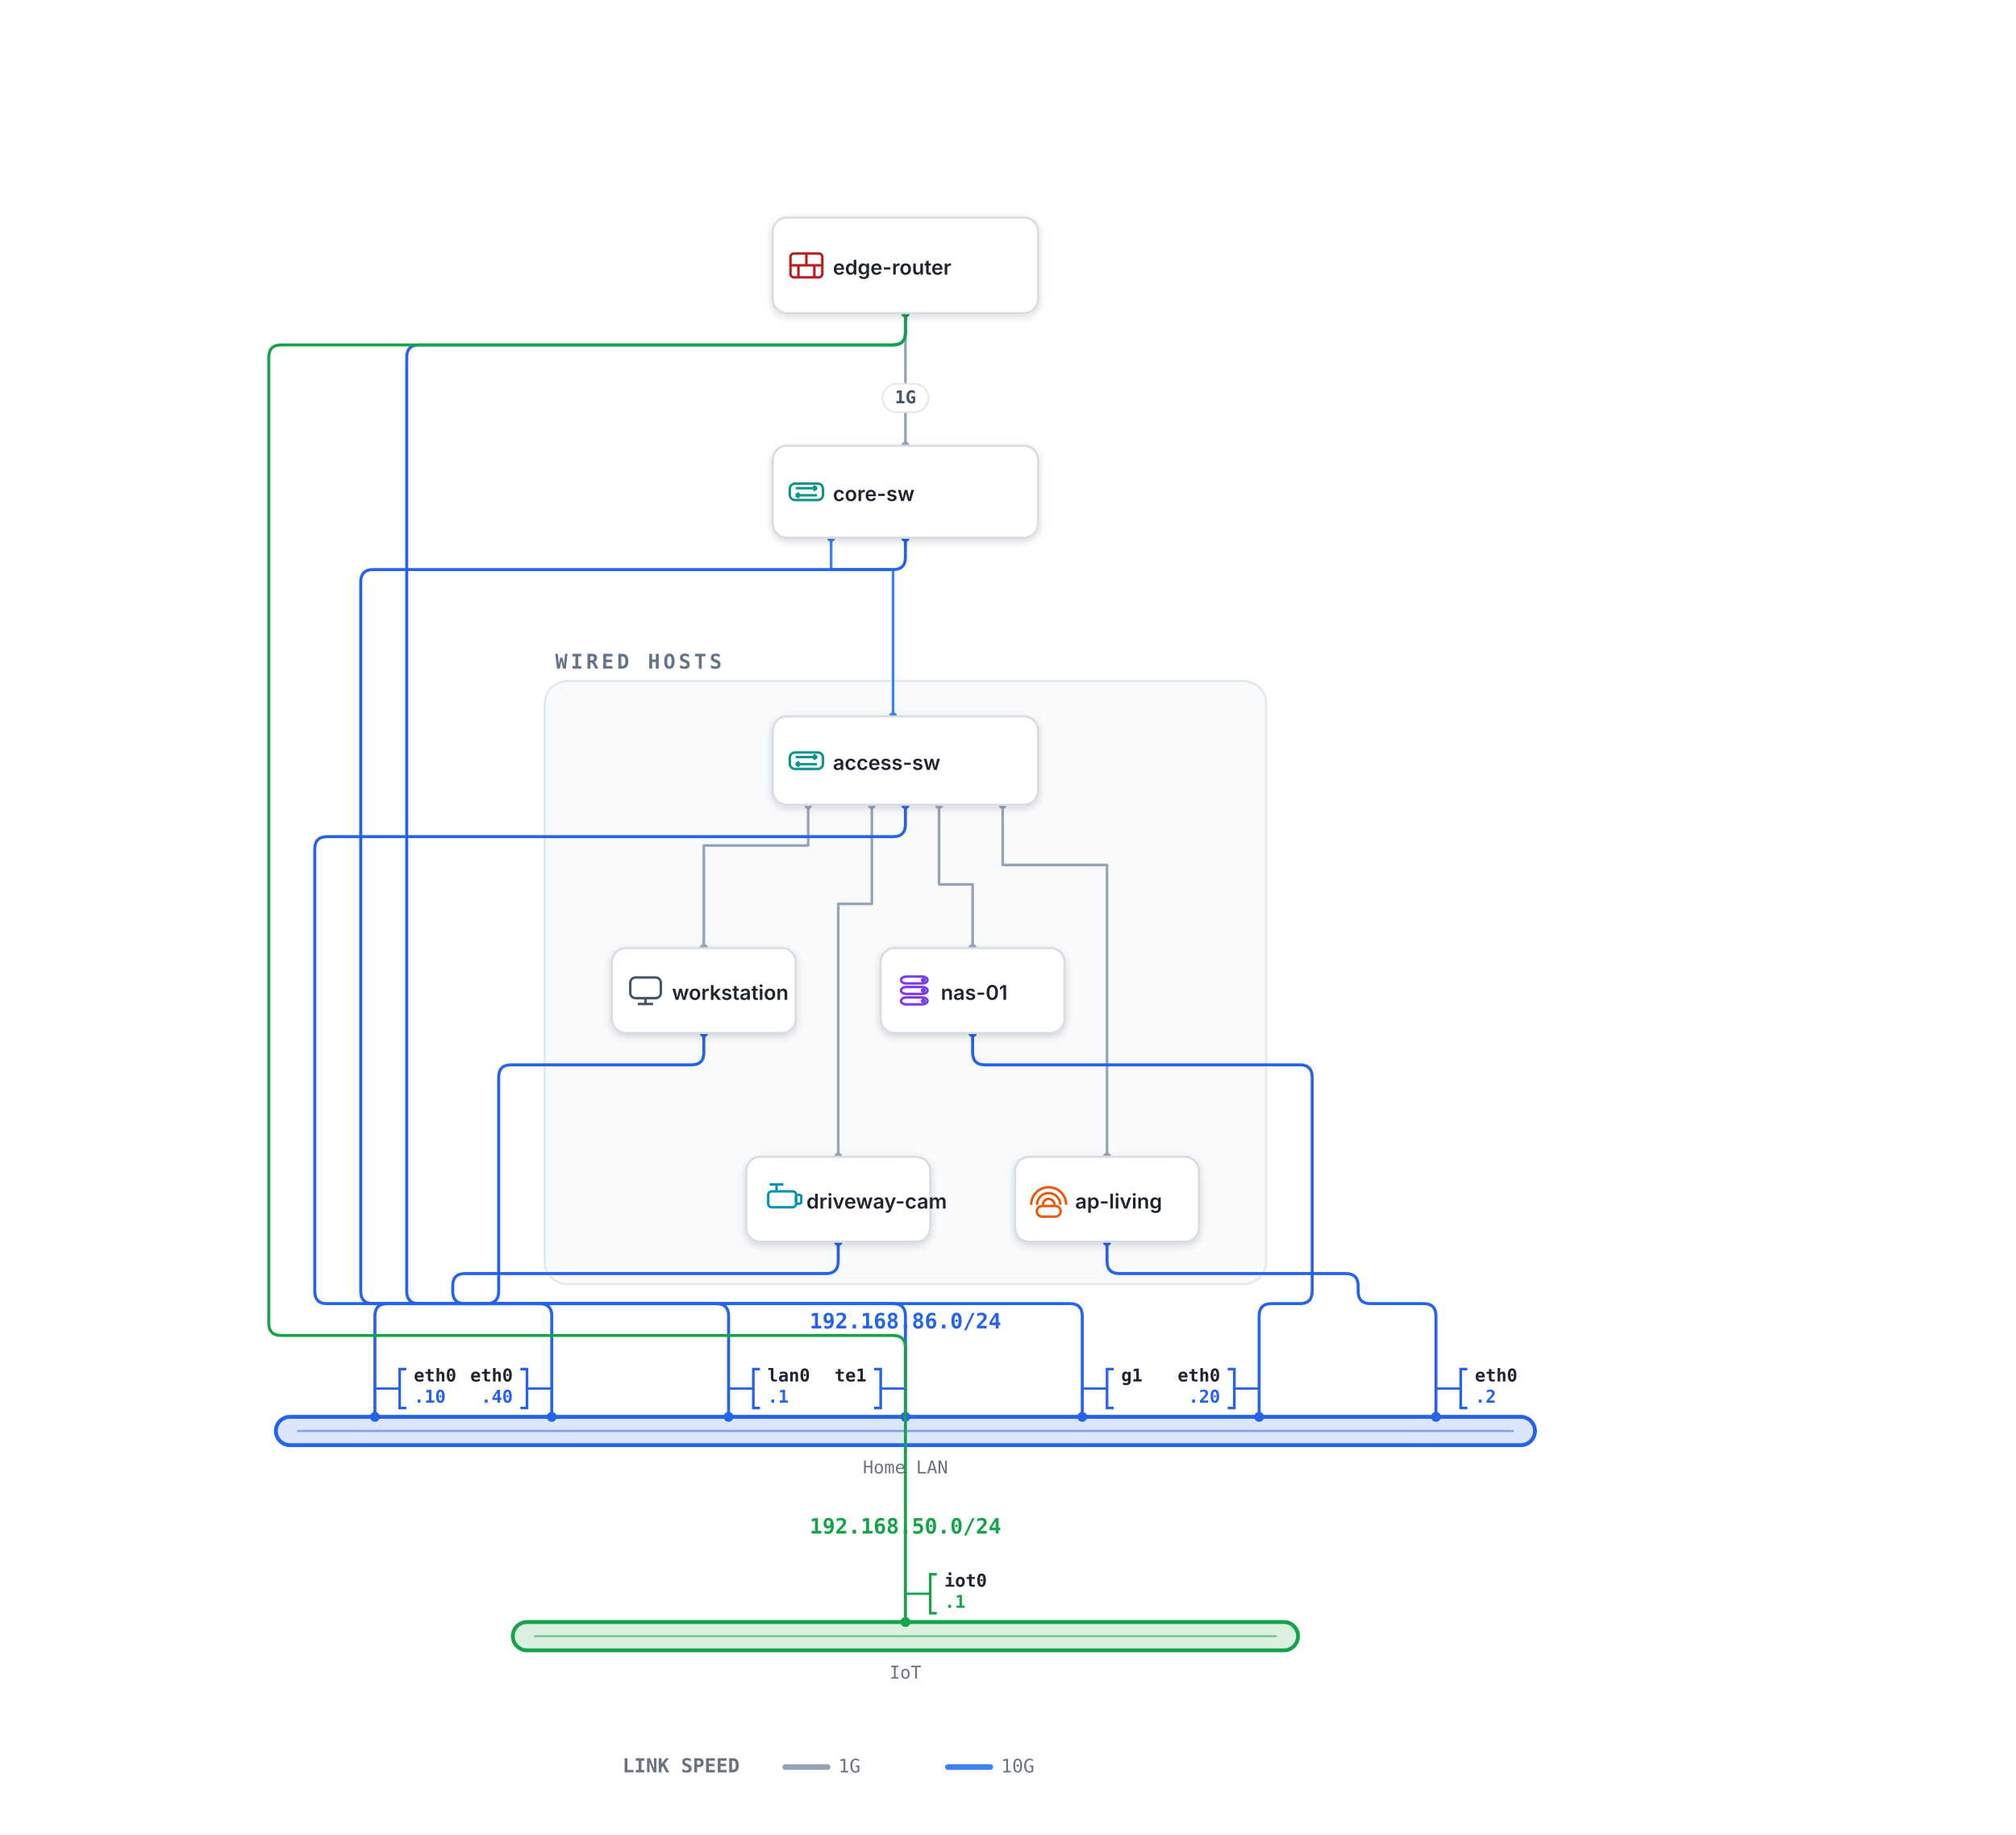
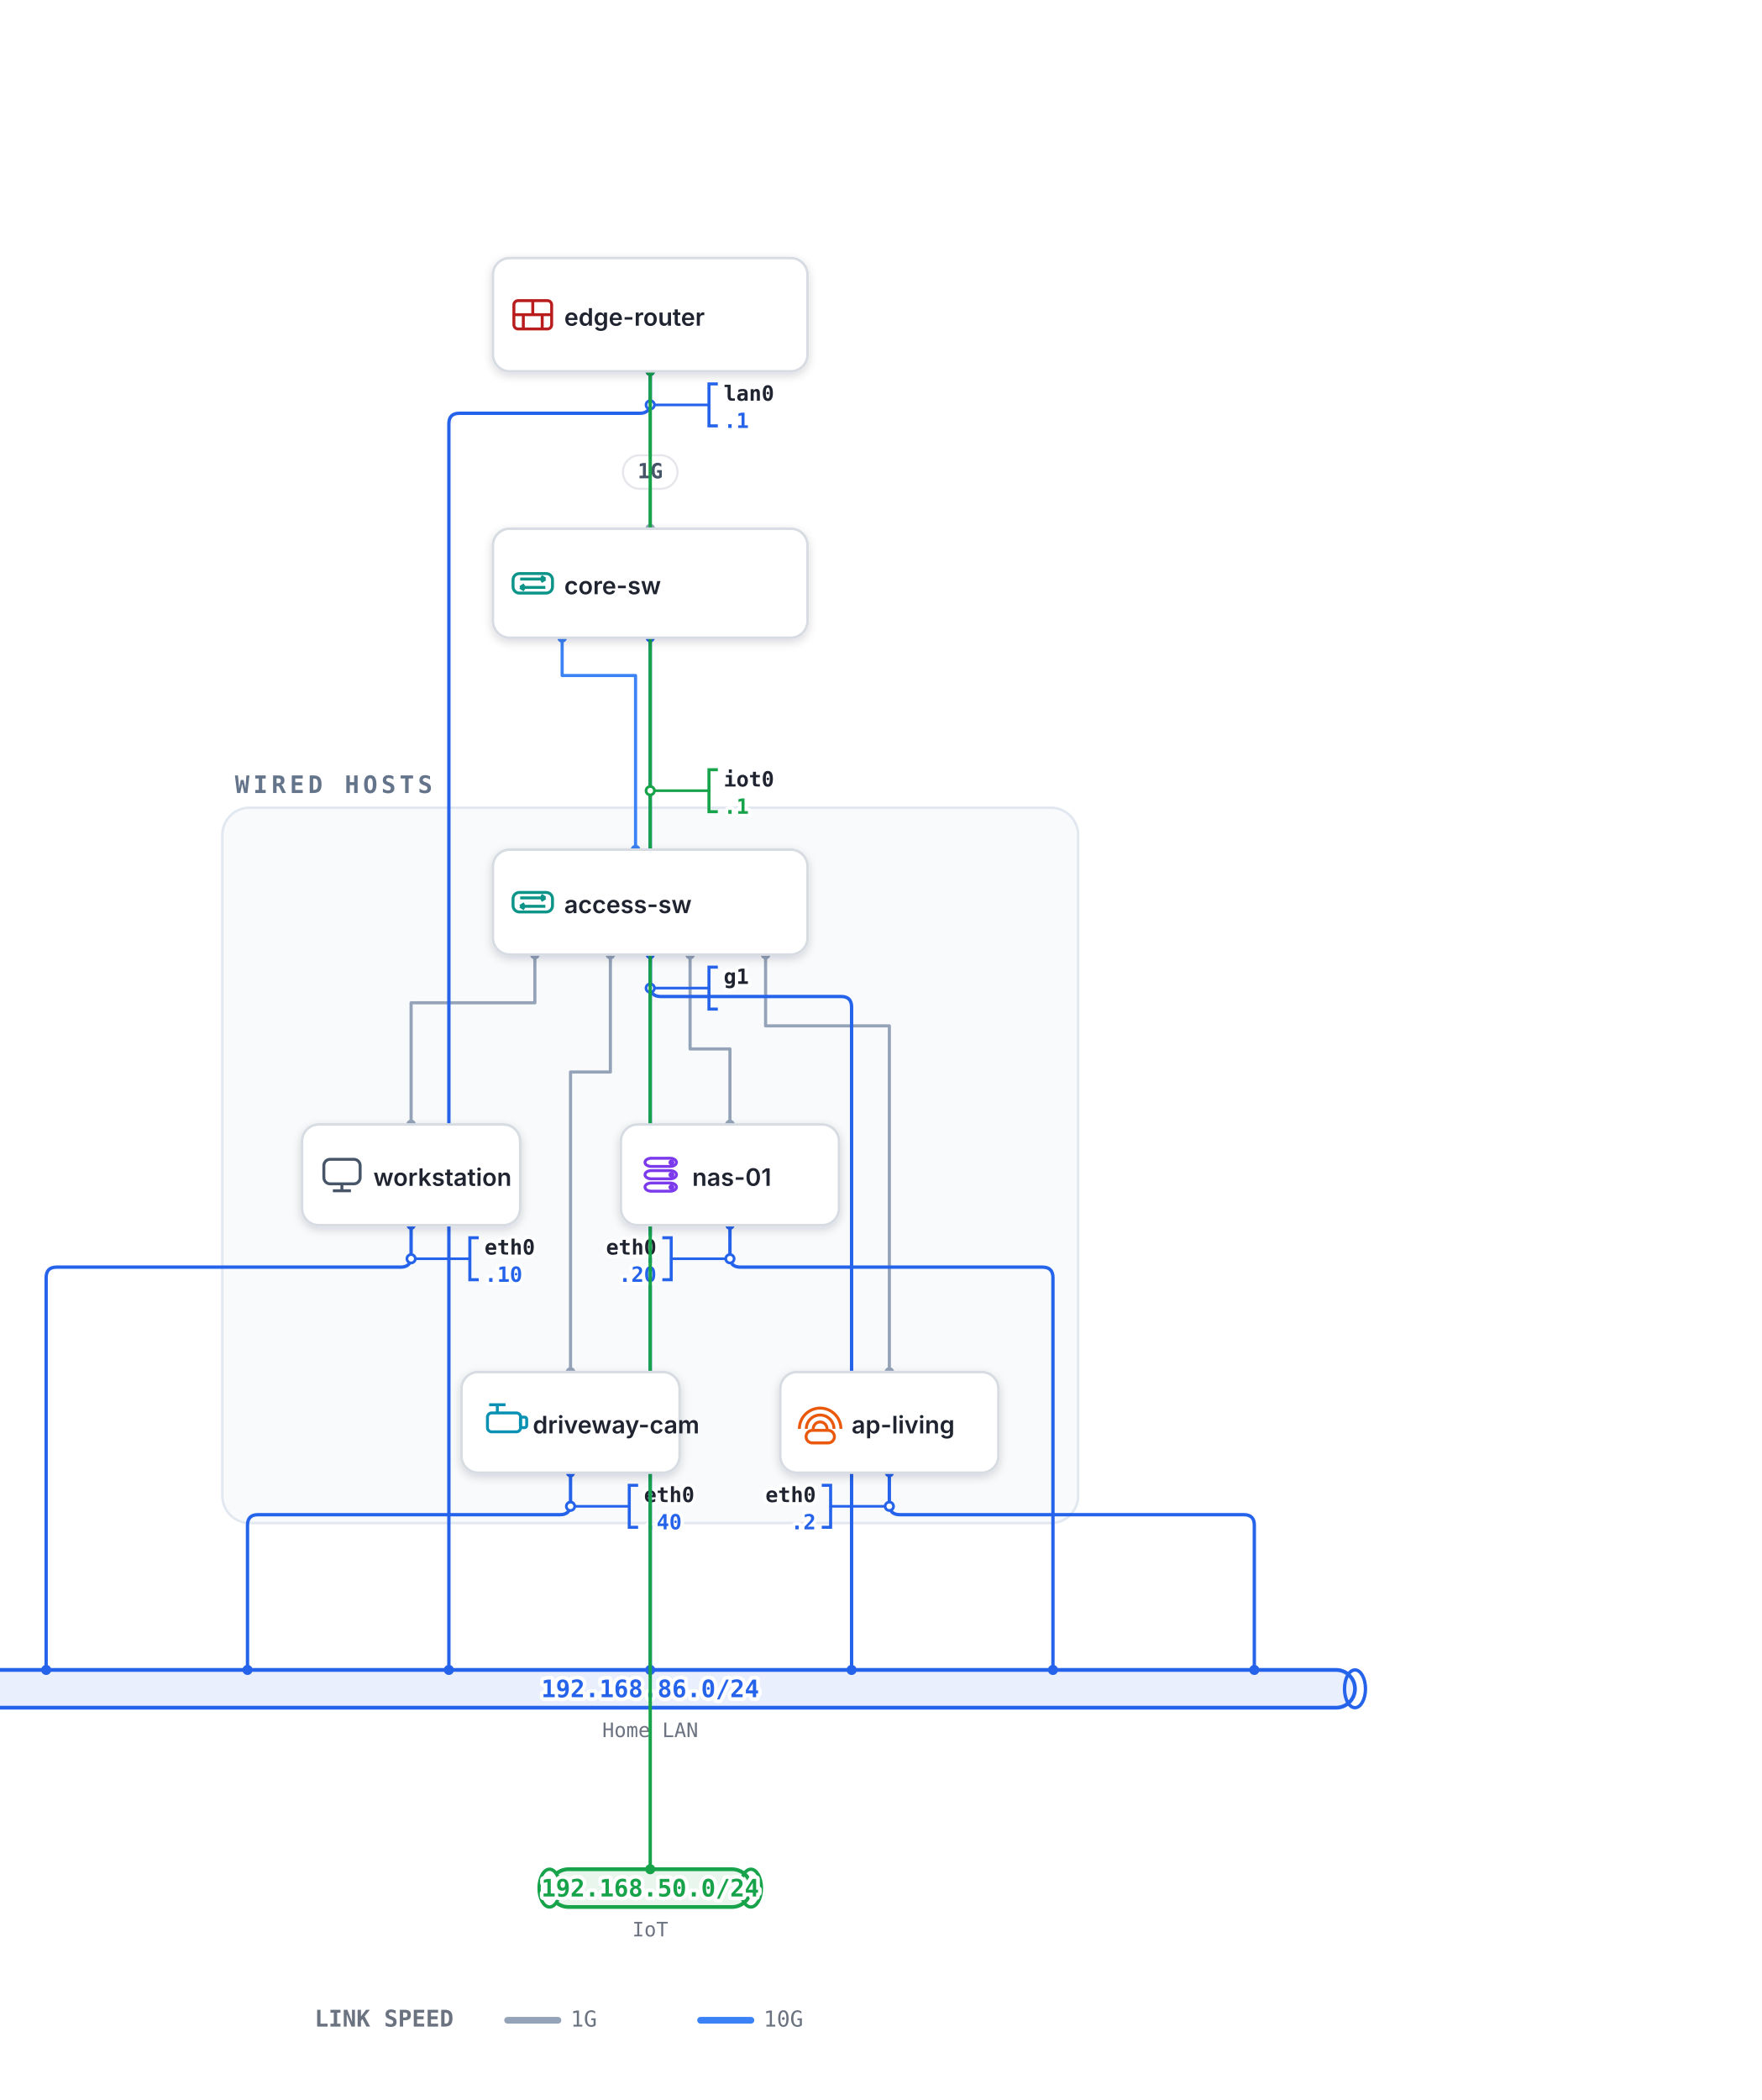
- <svg xmlns="http://www.w3.org/2000/svg" viewBox="0 0 1140 1037" font-family="Inter, system-ui, -apple-system, 'Segoe UI', Roboto, sans-serif">
+ <svg xmlns="http://www.w3.org/2000/svg" viewBox="0 0 840 1001" font-family="Inter, system-ui, -apple-system, 'Segoe UI', Roboto, sans-serif">
  <defs>
    <filter id="sh" x="-20%" y="-20%" width="140%" height="140%">
      <feDropShadow dx="0" dy="1.5" stdDeviation="2.2" flood-color="#0f172a" flood-opacity="0.16" />
    </filter>
  </defs>
-   <rect width="1140" height="1037" fill="#ffffff" />
-   <g transform="translate(242,0)">
+   <rect width="840" height="1001" fill="#ffffff" />
+   <g transform="translate(40,0)">
    <rect x="66.0" y="385.0" width="408.0" height="341.0" rx="13" fill="#f8fafc" stroke="#e2e8f0" stroke-width="1.2" />
    <text x="72.0" y="378.0" font-size="11.5" fill="#64748b" font-weight="700" letter-spacing="1.8" font-family="ui-monospace, SFMono-Regular, Menlo, Consolas, monospace">WIRED HOSTS</text>
    <path d="M 270.0,177.0 L 270.0,200.0 L 270.0,200.0 L 270.0,252.0" fill="none" stroke="#94a3b8" stroke-width="1.5" stroke-linecap="round" stroke-linejoin="round" stroke-opacity="1" />
    <circle cx="270.0" cy="177.0" r="2.3" fill="#94a3b8" />
    <circle cx="270.0" cy="252.0" r="2.3" fill="#94a3b8" />
    <path d="M 263.0,405.0 L 263.0,322.0 L 228.0,322.0 L 228.0,304.0" fill="none" stroke="#3b82f6" stroke-width="1.5" stroke-linecap="round" stroke-linejoin="round" stroke-opacity="1" />
    <circle cx="263.0" cy="405.0" r="2.3" fill="#3b82f6" />
    <circle cx="228.0" cy="304.0" r="2.3" fill="#3b82f6" />
    <path d="M 215.0,455.0 L 215.0,478.0 L 156.0,478.0 L 156.0,536.0" fill="none" stroke="#94a3b8" stroke-width="1.5" stroke-linecap="round" stroke-linejoin="round" stroke-opacity="1" />
    <circle cx="215.0" cy="455.0" r="2.3" fill="#94a3b8" />
    <circle cx="156.0" cy="536.0" r="2.3" fill="#94a3b8" />
    <path d="M 289.0,455.0 L 289.0,500.0 L 308.0,500.0 L 308.0,536.0" fill="none" stroke="#94a3b8" stroke-width="1.5" stroke-linecap="round" stroke-linejoin="round" stroke-opacity="1" />
    <circle cx="289.0" cy="455.0" r="2.3" fill="#94a3b8" />
    <circle cx="308.0" cy="536.0" r="2.3" fill="#94a3b8" />
    <path d="M 251.0,455.0 L 251.0,511.0 L 232.0,511.0 L 232.0,654.0" fill="none" stroke="#94a3b8" stroke-width="1.5" stroke-linecap="round" stroke-linejoin="round" stroke-opacity="1" />
    <circle cx="251.0" cy="455.0" r="2.3" fill="#94a3b8" />
    <circle cx="232.0" cy="654.0" r="2.3" fill="#94a3b8" />
    <path d="M 325.0,455.0 L 325.0,489.0 L 384.0,489.0 L 384.0,654.0" fill="none" stroke="#94a3b8" stroke-width="1.5" stroke-linecap="round" stroke-linejoin="round" stroke-opacity="1" />
    <circle cx="325.0" cy="455.0" r="2.3" fill="#94a3b8" />
    <circle cx="384.0" cy="654.0" r="2.3" fill="#94a3b8" />
    <rect x="257.0" y="217.0" width="26.0" height="16" rx="8" fill="#ffffff" stroke="#e5e7eb" stroke-width="1" />
    <text x="270.0" y="228.0" font-size="10" text-anchor="middle" fill="#475569" font-weight="600" font-family="ui-monospace, SFMono-Regular, Menlo, Consolas, monospace">1G</text>
    <rect x="253.6" y="156.0" width="32.8" height="13" rx="3" fill="#ffffff" stroke="#6b7280" stroke-width="1" />
    <text x="270.0" y="165.5" font-size="8" text-anchor="middle" fill="#6b7280" font-weight="700" font-family="ui-monospace, SFMono-Regular, Menlo, Consolas, monospace">lan0</text>
    <text x="270.0" y="176.0" font-size="7.5" text-anchor="middle" fill="#6b7280" font-family="ui-monospace, SFMono-Regular, Menlo, Consolas, monospace">192.168.86.1/24</text>
    <rect x="256.7" y="259.0" width="26.6" height="13" rx="3" fill="#ffffff" stroke="#6b7280" stroke-width="1" />
    <text x="270.0" y="268.5" font-size="8" text-anchor="middle" fill="#6b7280" font-weight="700" font-family="ui-monospace, SFMono-Regular, Menlo, Consolas, monospace">te1</text>
    <rect x="252.8" y="412.0" width="20.4" height="13" rx="3" fill="#ffffff" stroke="#6b7280" stroke-width="1" />
    <text x="263.0" y="421.5" font-size="8" text-anchor="middle" fill="#6b7280" font-weight="700" font-family="ui-monospace, SFMono-Regular, Menlo, Consolas, monospace">u1</text>
    <rect x="214.7" y="283.0" width="26.6" height="13" rx="3" fill="#ffffff" stroke="#6b7280" stroke-width="1" />
    <text x="228.0" y="292.5" font-size="8" text-anchor="middle" fill="#6b7280" font-weight="700" font-family="ui-monospace, SFMono-Regular, Menlo, Consolas, monospace">te2</text>
    <rect x="204.8" y="434.0" width="20.4" height="13" rx="3" fill="#ffffff" stroke="#6b7280" stroke-width="1" />
    <text x="215.0" y="443.5" font-size="8" text-anchor="middle" fill="#6b7280" font-weight="700" font-family="ui-monospace, SFMono-Regular, Menlo, Consolas, monospace">g1</text>
    <rect x="139.6" y="543.0" width="32.8" height="13" rx="3" fill="#ffffff" stroke="#6b7280" stroke-width="1" />
    <text x="156.0" y="552.5" font-size="8" text-anchor="middle" fill="#6b7280" font-weight="700" font-family="ui-monospace, SFMono-Regular, Menlo, Consolas, monospace">eth0</text>
    <rect x="278.8" y="434.0" width="20.4" height="13" rx="3" fill="#ffffff" stroke="#6b7280" stroke-width="1" />
    <text x="289.0" y="443.5" font-size="8" text-anchor="middle" fill="#6b7280" font-weight="700" font-family="ui-monospace, SFMono-Regular, Menlo, Consolas, monospace">g2</text>
    <rect x="291.6" y="543.0" width="32.8" height="13" rx="3" fill="#ffffff" stroke="#6b7280" stroke-width="1" />
    <text x="308.0" y="552.5" font-size="8" text-anchor="middle" fill="#6b7280" font-weight="700" font-family="ui-monospace, SFMono-Regular, Menlo, Consolas, monospace">eth0</text>
    <rect x="240.8" y="434.0" width="20.4" height="13" rx="3" fill="#ffffff" stroke="#6b7280" stroke-width="1" />
    <text x="251.0" y="443.5" font-size="8" text-anchor="middle" fill="#6b7280" font-weight="700" font-family="ui-monospace, SFMono-Regular, Menlo, Consolas, monospace">g3</text>
    <rect x="215.6" y="661.0" width="32.8" height="13" rx="3" fill="#ffffff" stroke="#6b7280" stroke-width="1" />
    <text x="232.0" y="670.5" font-size="8" text-anchor="middle" fill="#6b7280" font-weight="700" font-family="ui-monospace, SFMono-Regular, Menlo, Consolas, monospace">eth0</text>
    <rect x="314.8" y="434.0" width="20.4" height="13" rx="3" fill="#ffffff" stroke="#6b7280" stroke-width="1" />
    <text x="325.0" y="443.5" font-size="8" text-anchor="middle" fill="#6b7280" font-weight="700" font-family="ui-monospace, SFMono-Regular, Menlo, Consolas, monospace">g4</text>
    <rect x="367.6" y="661.0" width="32.8" height="13" rx="3" fill="#ffffff" stroke="#6b7280" stroke-width="1" />
    <text x="384.0" y="670.5" font-size="8" text-anchor="middle" fill="#6b7280" font-weight="700" font-family="ui-monospace, SFMono-Regular, Menlo, Consolas, monospace">eth0</text>
-     <text x="270.0" y="751.0" font-size="12" text-anchor="middle" fill="#2563eb" font-weight="700" font-family="ui-monospace, SFMono-Regular, Menlo, Consolas, monospace" paint-order="stroke" stroke="#ffffff" stroke-width="3.5" stroke-linejoin="round">192.168.86.0/24</text>
-     <text x="270.0" y="833.0" font-size="10" text-anchor="middle" fill="#6b7280" font-family="ui-monospace, SFMono-Regular, Menlo, Consolas, monospace">Home LAN</text>
-     <rect x="-86.0" y="801.0" width="712.0" height="16" rx="8" fill="#2563eb" fill-opacity="0.16" stroke="#2563eb" stroke-width="2.2" />
-     <line x1="-74.0" y1="809.0" x2="614.0" y2="809.0" stroke="#2563eb" stroke-width="1.2" stroke-opacity="0.5" />
-     <path d="M 156.0,584.0 L 156.0,595.0 Q 156.0,602.0 149.0,602.0 L 47.0,602.0 Q 40.0,602.0 40.0,609.0 L 40.0,730.0 Q 40.0,737.0 33.0,737.0 L -23.0,737.0 Q -30.0,737.0 -30.0,744.0 L -30.0,801.0" fill="none" stroke="#2563eb" stroke-width="1.7" stroke-linecap="round" stroke-linejoin="round" />
-     <circle cx="156.0" cy="584.0" r="2.4" fill="#2563eb" />
-     <circle cx="-30.0" cy="801.0" r="2.8" fill="#2563eb" />
-     <line x1="-30.0" y1="785.0" x2="-16.0" y2="785.0" stroke="#2563eb" stroke-width="1.3" stroke-linecap="round" />
-     <path d="M -16.0,774.0 L -13.0,774.0 M -16.0,774.0 L -16.0,796.0 M -16.0,796.0 L -13.0,796.0" fill="none" stroke="#2563eb" stroke-width="1.5" stroke-linecap="square" />
-     <text x="-8.0" y="781.0" font-size="10" text-anchor="start" fill="#1f2430" font-weight="700" font-family="ui-monospace, SFMono-Regular, Menlo, Consolas, monospace" paint-order="stroke" stroke="#ffffff" stroke-width="3.5" stroke-linejoin="round">eth0</text>
-     <text x="-8.0" y="793.0" font-size="10" text-anchor="start" fill="#2563eb" font-weight="600" font-family="ui-monospace, SFMono-Regular, Menlo, Consolas, monospace" paint-order="stroke" stroke="#ffffff" stroke-width="3.5" stroke-linejoin="round">.10</text>
-     <path d="M 232.0,702.0 L 232.0,713.0 Q 232.0,720.0 225.0,720.0 L 21.0,720.0 Q 14.0,720.0 14.0,727.0 L 14.0,730.0 Q 14.0,737.0 21.0,737.0 L 63.0,737.0 Q 70.0,737.0 70.0,744.0 L 70.0,801.0" fill="none" stroke="#2563eb" stroke-width="1.7" stroke-linecap="round" stroke-linejoin="round" />
-     <circle cx="232.0" cy="702.0" r="2.4" fill="#2563eb" />
-     <circle cx="70.0" cy="801.0" r="2.8" fill="#2563eb" />
-     <line x1="70.0" y1="785.0" x2="56.0" y2="785.0" stroke="#2563eb" stroke-width="1.3" stroke-linecap="round" />
-     <path d="M 56.0,774.0 L 53.0,774.0 M 56.0,774.0 L 56.0,796.0 M 56.0,796.0 L 53.0,796.0" fill="none" stroke="#2563eb" stroke-width="1.5" stroke-linecap="square" />
-     <text x="48.0" y="781.0" font-size="10" text-anchor="end" fill="#1f2430" font-weight="700" font-family="ui-monospace, SFMono-Regular, Menlo, Consolas, monospace" paint-order="stroke" stroke="#ffffff" stroke-width="3.5" stroke-linejoin="round">eth0</text>
-     <text x="48.0" y="793.0" font-size="10" text-anchor="end" fill="#2563eb" font-weight="600" font-family="ui-monospace, SFMono-Regular, Menlo, Consolas, monospace" paint-order="stroke" stroke="#ffffff" stroke-width="3.5" stroke-linejoin="round">.40</text>
-     <path d="M 270.0,177.0 L 270.0,188.0 Q 270.0,195.0 263.0,195.0 L -5.0,195.0 Q -12.0,195.0 -12.0,202.0 L -12.0,730.0 Q -12.0,737.0 -5.0,737.0 L 163.0,737.0 Q 170.0,737.0 170.0,744.0 L 170.0,801.0" fill="none" stroke="#2563eb" stroke-width="1.7" stroke-linecap="round" stroke-linejoin="round" />
-     <circle cx="270.0" cy="177.0" r="2.4" fill="#2563eb" />
-     <circle cx="170.0" cy="801.0" r="2.8" fill="#2563eb" />
-     <line x1="170.0" y1="785.0" x2="184.0" y2="785.0" stroke="#2563eb" stroke-width="1.3" stroke-linecap="round" />
-     <path d="M 184.0,774.0 L 187.0,774.0 M 184.0,774.0 L 184.0,796.0 M 184.0,796.0 L 187.0,796.0" fill="none" stroke="#2563eb" stroke-width="1.5" stroke-linecap="square" />
-     <text x="192.0" y="781.0" font-size="10" text-anchor="start" fill="#1f2430" font-weight="700" font-family="ui-monospace, SFMono-Regular, Menlo, Consolas, monospace" paint-order="stroke" stroke="#ffffff" stroke-width="3.5" stroke-linejoin="round">lan0</text>
-     <text x="192.0" y="793.0" font-size="10" text-anchor="start" fill="#2563eb" font-weight="600" font-family="ui-monospace, SFMono-Regular, Menlo, Consolas, monospace" paint-order="stroke" stroke="#ffffff" stroke-width="3.5" stroke-linejoin="round">.1</text>
-     <path d="M 270.0,304.0 L 270.0,315.0 Q 270.0,322.0 263.0,322.0 L -31.0,322.0 Q -38.0,322.0 -38.0,329.0 L -38.0,730.0 Q -38.0,737.0 -31.0,737.0 L 263.0,737.0 Q 270.0,737.0 270.0,744.0 L 270.0,801.0" fill="none" stroke="#2563eb" stroke-width="1.7" stroke-linecap="round" stroke-linejoin="round" />
-     <circle cx="270.0" cy="304.0" r="2.4" fill="#2563eb" />
-     <circle cx="270.0" cy="801.0" r="2.8" fill="#2563eb" />
-     <line x1="270.0" y1="785.0" x2="256.0" y2="785.0" stroke="#2563eb" stroke-width="1.3" stroke-linecap="round" />
-     <path d="M 256.0,774.0 L 253.0,774.0 M 256.0,774.0 L 256.0,796.0 M 256.0,796.0 L 253.0,796.0" fill="none" stroke="#2563eb" stroke-width="1.5" stroke-linecap="square" />
-     <text x="248.0" y="781.0" font-size="10" text-anchor="end" fill="#1f2430" font-weight="700" font-family="ui-monospace, SFMono-Regular, Menlo, Consolas, monospace" paint-order="stroke" stroke="#ffffff" stroke-width="3.5" stroke-linejoin="round">te1</text>
-     <path d="M 270.0,455.0 L 270.0,466.0 Q 270.0,473.0 263.0,473.0 L -57.0,473.0 Q -64.0,473.0 -64.0,480.0 L -64.0,730.0 Q -64.0,737.0 -57.0,737.0 L 363.0,737.0 Q 370.0,737.0 370.0,744.0 L 370.0,801.0" fill="none" stroke="#2563eb" stroke-width="1.7" stroke-linecap="round" stroke-linejoin="round" />
-     <circle cx="270.0" cy="455.0" r="2.4" fill="#2563eb" />
-     <circle cx="370.0" cy="801.0" r="2.8" fill="#2563eb" />
-     <line x1="370.0" y1="785.0" x2="384.0" y2="785.0" stroke="#2563eb" stroke-width="1.3" stroke-linecap="round" />
-     <path d="M 384.0,774.0 L 387.0,774.0 M 384.0,774.0 L 384.0,796.0 M 384.0,796.0 L 387.0,796.0" fill="none" stroke="#2563eb" stroke-width="1.5" stroke-linecap="square" />
-     <text x="392.0" y="781.0" font-size="10" text-anchor="start" fill="#1f2430" font-weight="700" font-family="ui-monospace, SFMono-Regular, Menlo, Consolas, monospace" paint-order="stroke" stroke="#ffffff" stroke-width="3.5" stroke-linejoin="round">g1</text>
-     <path d="M 308.0,584.0 L 308.0,595.0 Q 308.0,602.0 315.0,602.0 L 493.0,602.0 Q 500.0,602.0 500.0,609.0 L 500.0,730.0 Q 500.0,737.0 493.0,737.0 L 477.0,737.0 Q 470.0,737.0 470.0,744.0 L 470.0,801.0" fill="none" stroke="#2563eb" stroke-width="1.7" stroke-linecap="round" stroke-linejoin="round" />
-     <circle cx="308.0" cy="584.0" r="2.4" fill="#2563eb" />
-     <circle cx="470.0" cy="801.0" r="2.8" fill="#2563eb" />
-     <line x1="470.0" y1="785.0" x2="456.0" y2="785.0" stroke="#2563eb" stroke-width="1.3" stroke-linecap="round" />
-     <path d="M 456.0,774.0 L 453.0,774.0 M 456.0,774.0 L 456.0,796.0 M 456.0,796.0 L 453.0,796.0" fill="none" stroke="#2563eb" stroke-width="1.5" stroke-linecap="square" />
-     <text x="448.0" y="781.0" font-size="10" text-anchor="end" fill="#1f2430" font-weight="700" font-family="ui-monospace, SFMono-Regular, Menlo, Consolas, monospace" paint-order="stroke" stroke="#ffffff" stroke-width="3.5" stroke-linejoin="round">eth0</text>
-     <text x="448.0" y="793.0" font-size="10" text-anchor="end" fill="#2563eb" font-weight="600" font-family="ui-monospace, SFMono-Regular, Menlo, Consolas, monospace" paint-order="stroke" stroke="#ffffff" stroke-width="3.5" stroke-linejoin="round">.20</text>
-     <path d="M 384.0,702.0 L 384.0,713.0 Q 384.0,720.0 391.0,720.0 L 519.0,720.0 Q 526.0,720.0 526.0,727.0 L 526.0,730.0 Q 526.0,737.0 533.0,737.0 L 563.0,737.0 Q 570.0,737.0 570.0,744.0 L 570.0,801.0" fill="none" stroke="#2563eb" stroke-width="1.7" stroke-linecap="round" stroke-linejoin="round" />
-     <circle cx="384.0" cy="702.0" r="2.4" fill="#2563eb" />
-     <circle cx="570.0" cy="801.0" r="2.8" fill="#2563eb" />
-     <line x1="570.0" y1="785.0" x2="584.0" y2="785.0" stroke="#2563eb" stroke-width="1.3" stroke-linecap="round" />
-     <path d="M 584.0,774.0 L 587.0,774.0 M 584.0,774.0 L 584.0,796.0 M 584.0,796.0 L 587.0,796.0" fill="none" stroke="#2563eb" stroke-width="1.5" stroke-linecap="square" />
-     <text x="592.0" y="781.0" font-size="10" text-anchor="start" fill="#1f2430" font-weight="700" font-family="ui-monospace, SFMono-Regular, Menlo, Consolas, monospace" paint-order="stroke" stroke="#ffffff" stroke-width="3.5" stroke-linejoin="round">eth0</text>
-     <text x="592.0" y="793.0" font-size="10" text-anchor="start" fill="#2563eb" font-weight="600" font-family="ui-monospace, SFMono-Regular, Menlo, Consolas, monospace" paint-order="stroke" stroke="#ffffff" stroke-width="3.5" stroke-linejoin="round">.2</text>
-     <text x="270.0" y="867.0" font-size="12" text-anchor="middle" fill="#16a34a" font-weight="700" font-family="ui-monospace, SFMono-Regular, Menlo, Consolas, monospace" paint-order="stroke" stroke="#ffffff" stroke-width="3.5" stroke-linejoin="round">192.168.50.0/24</text>
-     <text x="270.0" y="949.0" font-size="10" text-anchor="middle" fill="#6b7280" font-family="ui-monospace, SFMono-Regular, Menlo, Consolas, monospace">IoT</text>
-     <rect x="48.0" y="917.0" width="444.0" height="16" rx="8" fill="#16a34a" fill-opacity="0.16" stroke="#16a34a" stroke-width="2.2" />
-     <line x1="60.0" y1="925.0" x2="480.0" y2="925.0" stroke="#16a34a" stroke-width="1.2" stroke-opacity="0.5" />
-     <path d="M 270.0,177.0 L 270.0,188.0 Q 270.0,195.0 263.0,195.0 L -83.0,195.0 Q -90.0,195.0 -90.0,202.0 L -90.0,748.0 Q -90.0,755.0 -83.0,755.0 L 263.0,755.0 Q 270.0,755.0 270.0,762.0 L 270.0,917.0" fill="none" stroke="#16a34a" stroke-width="1.7" stroke-linecap="round" stroke-linejoin="round" />
-     <circle cx="270.0" cy="177.0" r="2.4" fill="#16a34a" />
-     <circle cx="270.0" cy="917.0" r="2.8" fill="#16a34a" />
-     <line x1="270.0" y1="901.0" x2="284.0" y2="901.0" stroke="#16a34a" stroke-width="1.3" stroke-linecap="round" />
-     <path d="M 284.0,890.0 L 287.0,890.0 M 284.0,890.0 L 284.0,912.0 M 284.0,912.0 L 287.0,912.0" fill="none" stroke="#16a34a" stroke-width="1.5" stroke-linecap="square" />
-     <text x="292.0" y="897.0" font-size="10" text-anchor="start" fill="#1f2430" font-weight="700" font-family="ui-monospace, SFMono-Regular, Menlo, Consolas, monospace" paint-order="stroke" stroke="#ffffff" stroke-width="3.5" stroke-linejoin="round">iot0</text>
-     <text x="292.0" y="909.0" font-size="10" text-anchor="start" fill="#16a34a" font-weight="600" font-family="ui-monospace, SFMono-Regular, Menlo, Consolas, monospace" paint-order="stroke" stroke="#ffffff" stroke-width="3.5" stroke-linejoin="round">.1</text>
+     <rect x="-66.0" y="796.0" width="672.0" height="18" rx="9" fill="#2563eb" fill-opacity="0.10" stroke="#2563eb" stroke-width="1.8" />
+     <ellipse cx="-66.0" cy="805.0" rx="5.0" ry="9.0" fill="#ffffff" stroke="#2563eb" stroke-width="1.6" />
+     <ellipse cx="606.0" cy="805.0" rx="5.0" ry="9.0" fill="none" stroke="#2563eb" stroke-width="1.6" />
+     <text x="270.0" y="809.0" font-size="11.5" text-anchor="middle" fill="#2563eb" font-weight="700" font-family="ui-monospace, SFMono-Regular, Menlo, Consolas, monospace" paint-order="stroke" stroke="#ffffff" stroke-width="3.5" stroke-linejoin="round">192.168.86.0/24</text>
+     <text x="270.0" y="828.0" font-size="9.5" text-anchor="middle" fill="#6b7280" font-family="ui-monospace, SFMono-Regular, Menlo, Consolas, monospace">Home LAN</text>
+     <path d="M 156.0,584.0 L 156.0,599.0 Q 156.0,604.0 151.0,604.0 L -13.0,604.0 Q -18.0,604.0 -18.0,609.0 L -18.0,796.0" fill="none" stroke="#2563eb" stroke-width="1.6" stroke-linecap="round" stroke-linejoin="round" />
+     <circle cx="156.0" cy="584.0" r="2.2" fill="#2563eb" />
+     <circle cx="-18.0" cy="796.0" r="2.4" fill="#2563eb" />
+     <line x1="156.0" y1="600.0" x2="184.0" y2="600.0" stroke="#2563eb" stroke-width="1.25" stroke-linecap="round" />
+     <circle cx="156.0" cy="600.0" r="2" fill="#ffffff" stroke="#2563eb" stroke-width="1.3" />
+     <path d="M 184.0,590.0 L 187.5,590.0 M 184.0,590.0 L 184.0,610.0 M 184.0,610.0 L 187.5,610.0" fill="none" stroke="#2563eb" stroke-width="1.45" stroke-linecap="square" />
+     <text x="191.0" y="598.0" font-size="10" text-anchor="start" fill="#1f2430" font-weight="700" font-family="ui-monospace, SFMono-Regular, Menlo, Consolas, monospace" paint-order="stroke" stroke="#ffffff" stroke-width="3.2" stroke-linejoin="round">eth0</text>
+     <text x="191.0" y="611.0" font-size="10" text-anchor="start" fill="#2563eb" font-weight="600" font-family="ui-monospace, SFMono-Regular, Menlo, Consolas, monospace" paint-order="stroke" stroke="#ffffff" stroke-width="3.2" stroke-linejoin="round">.10</text>
+     <path d="M 232.0,702.0 L 232.0,717.0 Q 232.0,722.0 227.0,722.0 L 83.0,722.0 Q 78.0,722.0 78.0,727.0 L 78.0,796.0" fill="none" stroke="#2563eb" stroke-width="1.6" stroke-linecap="round" stroke-linejoin="round" />
+     <circle cx="232.0" cy="702.0" r="2.2" fill="#2563eb" />
+     <circle cx="78.0" cy="796.0" r="2.4" fill="#2563eb" />
+     <line x1="232.0" y1="718.0" x2="260.0" y2="718.0" stroke="#2563eb" stroke-width="1.25" stroke-linecap="round" />
+     <circle cx="232.0" cy="718.0" r="2" fill="#ffffff" stroke="#2563eb" stroke-width="1.3" />
+     <path d="M 260.0,708.0 L 263.5,708.0 M 260.0,708.0 L 260.0,728.0 M 260.0,728.0 L 263.5,728.0" fill="none" stroke="#2563eb" stroke-width="1.45" stroke-linecap="square" />
+     <text x="267.0" y="716.0" font-size="10" text-anchor="start" fill="#1f2430" font-weight="700" font-family="ui-monospace, SFMono-Regular, Menlo, Consolas, monospace" paint-order="stroke" stroke="#ffffff" stroke-width="3.2" stroke-linejoin="round">eth0</text>
+     <text x="267.0" y="729.0" font-size="10" text-anchor="start" fill="#2563eb" font-weight="600" font-family="ui-monospace, SFMono-Regular, Menlo, Consolas, monospace" paint-order="stroke" stroke="#ffffff" stroke-width="3.2" stroke-linejoin="round">.40</text>
+     <path d="M 270.0,177.0 L 270.0,192.0 Q 270.0,197.0 265.0,197.0 L 179.0,197.0 Q 174.0,197.0 174.0,202.0 L 174.0,796.0" fill="none" stroke="#2563eb" stroke-width="1.6" stroke-linecap="round" stroke-linejoin="round" />
+     <circle cx="270.0" cy="177.0" r="2.2" fill="#2563eb" />
+     <circle cx="174.0" cy="796.0" r="2.4" fill="#2563eb" />
+     <line x1="270.0" y1="193.0" x2="298.0" y2="193.0" stroke="#2563eb" stroke-width="1.25" stroke-linecap="round" />
+     <circle cx="270.0" cy="193.0" r="2" fill="#ffffff" stroke="#2563eb" stroke-width="1.3" />
+     <path d="M 298.0,183.0 L 301.5,183.0 M 298.0,183.0 L 298.0,203.0 M 298.0,203.0 L 301.5,203.0" fill="none" stroke="#2563eb" stroke-width="1.45" stroke-linecap="square" />
+     <text x="305.0" y="191.0" font-size="10" text-anchor="start" fill="#1f2430" font-weight="700" font-family="ui-monospace, SFMono-Regular, Menlo, Consolas, monospace" paint-order="stroke" stroke="#ffffff" stroke-width="3.2" stroke-linejoin="round">lan0</text>
+     <text x="305.0" y="204.0" font-size="10" text-anchor="start" fill="#2563eb" font-weight="600" font-family="ui-monospace, SFMono-Regular, Menlo, Consolas, monospace" paint-order="stroke" stroke="#ffffff" stroke-width="3.2" stroke-linejoin="round">.1</text>
+     <path d="M 270.0,304.0 L 270.0,796.0" fill="none" stroke="#2563eb" stroke-width="1.6" stroke-linecap="round" stroke-linejoin="round" />
+     <circle cx="270.0" cy="304.0" r="2.2" fill="#2563eb" />
+     <circle cx="270.0" cy="796.0" r="2.4" fill="#2563eb" />
+     <line x1="270.0" y1="441.8" x2="298.0" y2="441.8" stroke="#2563eb" stroke-width="1.25" stroke-linecap="round" />
+     <circle cx="270.0" cy="441.8" r="2" fill="#ffffff" stroke="#2563eb" stroke-width="1.3" />
+     <path d="M 298.0,431.8 L 301.5,431.8 M 298.0,431.8 L 298.0,451.8 M 298.0,451.8 L 301.5,451.8" fill="none" stroke="#2563eb" stroke-width="1.45" stroke-linecap="square" />
+     <text x="305.0" y="439.8" font-size="10" text-anchor="start" fill="#1f2430" font-weight="700" font-family="ui-monospace, SFMono-Regular, Menlo, Consolas, monospace" paint-order="stroke" stroke="#ffffff" stroke-width="3.2" stroke-linejoin="round">te1</text>
+     <path d="M 270.0,455.0 L 270.0,470.0 Q 270.0,475.0 275.0,475.0 L 361.0,475.0 Q 366.0,475.0 366.0,480.0 L 366.0,796.0" fill="none" stroke="#2563eb" stroke-width="1.6" stroke-linecap="round" stroke-linejoin="round" />
+     <circle cx="270.0" cy="455.0" r="2.2" fill="#2563eb" />
+     <circle cx="366.0" cy="796.0" r="2.4" fill="#2563eb" />
+     <line x1="270.0" y1="471.0" x2="298.0" y2="471.0" stroke="#2563eb" stroke-width="1.25" stroke-linecap="round" />
+     <circle cx="270.0" cy="471.0" r="2" fill="#ffffff" stroke="#2563eb" stroke-width="1.3" />
+     <path d="M 298.0,461.0 L 301.5,461.0 M 298.0,461.0 L 298.0,481.0 M 298.0,481.0 L 301.5,481.0" fill="none" stroke="#2563eb" stroke-width="1.45" stroke-linecap="square" />
+     <text x="305.0" y="469.0" font-size="10" text-anchor="start" fill="#1f2430" font-weight="700" font-family="ui-monospace, SFMono-Regular, Menlo, Consolas, monospace" paint-order="stroke" stroke="#ffffff" stroke-width="3.2" stroke-linejoin="round">g1</text>
+     <path d="M 308.0,584.0 L 308.0,599.0 Q 308.0,604.0 313.0,604.0 L 457.0,604.0 Q 462.0,604.0 462.0,609.0 L 462.0,796.0" fill="none" stroke="#2563eb" stroke-width="1.6" stroke-linecap="round" stroke-linejoin="round" />
+     <circle cx="308.0" cy="584.0" r="2.2" fill="#2563eb" />
+     <circle cx="462.0" cy="796.0" r="2.4" fill="#2563eb" />
+     <line x1="308.0" y1="600.0" x2="280.0" y2="600.0" stroke="#2563eb" stroke-width="1.25" stroke-linecap="round" />
+     <circle cx="308.0" cy="600.0" r="2" fill="#ffffff" stroke="#2563eb" stroke-width="1.3" />
+     <path d="M 280.0,590.0 L 276.5,590.0 M 280.0,590.0 L 280.0,610.0 M 280.0,610.0 L 276.5,610.0" fill="none" stroke="#2563eb" stroke-width="1.45" stroke-linecap="square" />
+     <text x="273.0" y="598.0" font-size="10" text-anchor="end" fill="#1f2430" font-weight="700" font-family="ui-monospace, SFMono-Regular, Menlo, Consolas, monospace" paint-order="stroke" stroke="#ffffff" stroke-width="3.2" stroke-linejoin="round">eth0</text>
+     <text x="273.0" y="611.0" font-size="10" text-anchor="end" fill="#2563eb" font-weight="600" font-family="ui-monospace, SFMono-Regular, Menlo, Consolas, monospace" paint-order="stroke" stroke="#ffffff" stroke-width="3.2" stroke-linejoin="round">.20</text>
+     <path d="M 384.0,702.0 L 384.0,717.0 Q 384.0,722.0 389.0,722.0 L 553.0,722.0 Q 558.0,722.0 558.0,727.0 L 558.0,796.0" fill="none" stroke="#2563eb" stroke-width="1.6" stroke-linecap="round" stroke-linejoin="round" />
+     <circle cx="384.0" cy="702.0" r="2.2" fill="#2563eb" />
+     <circle cx="558.0" cy="796.0" r="2.4" fill="#2563eb" />
+     <line x1="384.0" y1="718.0" x2="356.0" y2="718.0" stroke="#2563eb" stroke-width="1.25" stroke-linecap="round" />
+     <circle cx="384.0" cy="718.0" r="2" fill="#ffffff" stroke="#2563eb" stroke-width="1.3" />
+     <path d="M 356.0,708.0 L 352.5,708.0 M 356.0,708.0 L 356.0,728.0 M 356.0,728.0 L 352.5,728.0" fill="none" stroke="#2563eb" stroke-width="1.45" stroke-linecap="square" />
+     <text x="349.0" y="716.0" font-size="10" text-anchor="end" fill="#1f2430" font-weight="700" font-family="ui-monospace, SFMono-Regular, Menlo, Consolas, monospace" paint-order="stroke" stroke="#ffffff" stroke-width="3.2" stroke-linejoin="round">eth0</text>
+     <text x="349.0" y="729.0" font-size="10" text-anchor="end" fill="#2563eb" font-weight="600" font-family="ui-monospace, SFMono-Regular, Menlo, Consolas, monospace" paint-order="stroke" stroke="#ffffff" stroke-width="3.2" stroke-linejoin="round">.2</text>
+     <rect x="222.0" y="891.0" width="96.0" height="18" rx="9" fill="#16a34a" fill-opacity="0.10" stroke="#16a34a" stroke-width="1.8" />
+     <ellipse cx="222.0" cy="900.0" rx="5.0" ry="9.0" fill="#ffffff" stroke="#16a34a" stroke-width="1.6" />
+     <ellipse cx="318.0" cy="900.0" rx="5.0" ry="9.0" fill="none" stroke="#16a34a" stroke-width="1.6" />
+     <text x="270.0" y="904.0" font-size="11.5" text-anchor="middle" fill="#16a34a" font-weight="700" font-family="ui-monospace, SFMono-Regular, Menlo, Consolas, monospace" paint-order="stroke" stroke="#ffffff" stroke-width="3.5" stroke-linejoin="round">192.168.50.0/24</text>
+     <text x="270.0" y="923.0" font-size="9.5" text-anchor="middle" fill="#6b7280" font-family="ui-monospace, SFMono-Regular, Menlo, Consolas, monospace">IoT</text>
+     <path d="M 270.0,177.0 L 270.0,891.0" fill="none" stroke="#16a34a" stroke-width="1.6" stroke-linecap="round" stroke-linejoin="round" />
+     <circle cx="270.0" cy="177.0" r="2.2" fill="#16a34a" />
+     <circle cx="270.0" cy="891.0" r="2.4" fill="#16a34a" />
+     <line x1="270.0" y1="376.9" x2="298.0" y2="376.9" stroke="#16a34a" stroke-width="1.25" stroke-linecap="round" />
+     <circle cx="270.0" cy="376.9" r="2" fill="#ffffff" stroke="#16a34a" stroke-width="1.3" />
+     <path d="M 298.0,366.9 L 301.5,366.9 M 298.0,366.9 L 298.0,386.9 M 298.0,386.9 L 301.5,386.9" fill="none" stroke="#16a34a" stroke-width="1.45" stroke-linecap="square" />
+     <text x="305.0" y="374.9" font-size="10" text-anchor="start" fill="#1f2430" font-weight="700" font-family="ui-monospace, SFMono-Regular, Menlo, Consolas, monospace" paint-order="stroke" stroke="#ffffff" stroke-width="3.2" stroke-linejoin="round">iot0</text>
+     <text x="305.0" y="387.9" font-size="10" text-anchor="start" fill="#16a34a" font-weight="600" font-family="ui-monospace, SFMono-Regular, Menlo, Consolas, monospace" paint-order="stroke" stroke="#ffffff" stroke-width="3.2" stroke-linejoin="round">.1</text>
    <rect x="195.0" y="123.0" width="150" height="54" rx="8" fill="#ffffff" stroke="#d7dbe2" stroke-width="1.2" filter="url(#sh)" />
    <rect x="205.0" y="143.3" width="18.0" height="13.5" rx="2" fill="none" stroke="#b91c1c" stroke-width="1.4" />
    <line x1="205.0" y1="150.0" x2="223.0" y2="150.0" stroke="#b91c1c" stroke-width="1.4" />
    <line x1="214.0" y1="143.3" x2="214.0" y2="150.0" stroke="#b91c1c" stroke-width="1.4" />
    <line x1="209.5" y1="150.0" x2="209.5" y2="156.8" stroke="#b91c1c" stroke-width="1.4" />
    <line x1="218.5" y1="150.0" x2="218.5" y2="156.8" stroke="#b91c1c" stroke-width="1.4" />
    <text x="229.0" y="151.0" font-size="11.5" fill="#1f2430" font-weight="600" dominant-baseline="middle">edge-router</text>
    <rect x="195.0" y="252.0" width="150" height="52" rx="8" fill="#ffffff" stroke="#d7dbe2" stroke-width="1.2" filter="url(#sh)" />
    <rect x="204.6" y="273.4" width="18.8" height="9.3" rx="3" fill="none" stroke="#0d9488" stroke-width="1.4" />
    <line x1="208.0" y1="276.0" x2="220.0" y2="276.0" stroke="#0d9488" stroke-width="1.4" />
    <path d="M 220.0,276.0 l -2.0,-1.3 M 220.0,276.0 l -2.0,1.3" stroke="#0d9488" stroke-width="1.4" fill="none" />
    <line x1="208.0" y1="280.0" x2="220.0" y2="280.0" stroke="#0d9488" stroke-width="1.4" />
    <path d="M 208.0,280.0 l 2.0,-1.3 M 208.0,280.0 l 2.0,1.3" stroke="#0d9488" stroke-width="1.4" fill="none" />
    <text x="229.0" y="279.0" font-size="11.5" fill="#1f2430" font-weight="600" dominant-baseline="middle">core-sw</text>
    <rect x="195.0" y="405.0" width="150" height="50" rx="8" fill="#ffffff" stroke="#d7dbe2" stroke-width="1.2" filter="url(#sh)" />
    <rect x="204.6" y="425.4" width="18.8" height="9.3" rx="3" fill="none" stroke="#0d9488" stroke-width="1.4" />
    <line x1="208.0" y1="428.0" x2="220.0" y2="428.0" stroke="#0d9488" stroke-width="1.4" />
    <path d="M 220.0,428.0 l -2.0,-1.3 M 220.0,428.0 l -2.0,1.3" stroke="#0d9488" stroke-width="1.4" fill="none" />
    <line x1="208.0" y1="432.0" x2="220.0" y2="432.0" stroke="#0d9488" stroke-width="1.4" />
    <path d="M 208.0,432.0 l 2.0,-1.3 M 208.0,432.0 l 2.0,1.3" stroke="#0d9488" stroke-width="1.4" fill="none" />
    <text x="229.0" y="431.0" font-size="11.5" fill="#1f2430" font-weight="600" dominant-baseline="middle">access-sw</text>
    <rect x="104.0" y="536.0" width="104" height="48" rx="8" fill="#ffffff" stroke="#d7dbe2" stroke-width="1.2" filter="url(#sh)" />
    <rect x="114.4" y="552.6" width="17.3" height="11.7" rx="3" fill="none" stroke="#475569" stroke-width="1.4" />
    <line x1="123.0" y1="564.4" x2="123.0" y2="567.6" stroke="#475569" stroke-width="1.4" />
    <line x1="118.7" y1="567.6" x2="127.3" y2="567.6" stroke="#475569" stroke-width="1.4" />
    <text x="138.0" y="561.0" font-size="11.5" fill="#1f2430" font-weight="600" dominant-baseline="middle">workstation</text>
    <rect x="256.0" y="536.0" width="104" height="48" rx="8" fill="#ffffff" stroke="#d7dbe2" stroke-width="1.2" filter="url(#sh)" />
    <rect x="267.5" y="552.1" width="15.0" height="3.9" rx="3" fill="none" stroke="#7c3aed" stroke-width="1.4" />
    <circle cx="280.1" cy="554.1" r="1.4" fill="#7c3aed" />
    <rect x="267.5" y="558.0" width="15.0" height="3.9" rx="3" fill="none" stroke="#7c3aed" stroke-width="1.4" />
    <circle cx="280.1" cy="560.0" r="1.4" fill="#7c3aed" />
    <rect x="267.5" y="563.9" width="15.0" height="3.9" rx="3" fill="none" stroke="#7c3aed" stroke-width="1.4" />
    <circle cx="280.1" cy="565.9" r="1.4" fill="#7c3aed" />
    <text x="290.0" y="561.0" font-size="11.5" fill="#1f2430" font-weight="600" dominant-baseline="middle">nas-01</text>
    <rect x="180.0" y="654.0" width="104" height="48" rx="8" fill="#ffffff" stroke="#d7dbe2" stroke-width="1.2" filter="url(#sh)" />
    <rect x="192.4" y="673.5" width="15.8" height="9.0" rx="2" fill="none" stroke="#0891b2" stroke-width="1.4" />
    <rect x="208.1" y="675.5" width="3.0" height="5.0" rx="1" fill="none" stroke="#0891b2" stroke-width="1.4" />
    <line x1="197.1" y1="673.5" x2="197.1" y2="669.6" stroke="#0891b2" stroke-width="1.4" />
    <line x1="193.2" y1="669.6" x2="201.0" y2="669.6" stroke="#0891b2" stroke-width="1.4" />
    <text x="214.0" y="679.0" font-size="11.5" fill="#1f2430" font-weight="600" dominant-baseline="middle">driveway-cam</text>
    <rect x="332.0" y="654.0" width="104" height="48" rx="8" fill="#ffffff" stroke="#d7dbe2" stroke-width="1.2" filter="url(#sh)" />
    <rect x="344.3" y="681.8" width="13.5" height="6.0" rx="3" fill="none" stroke="#ea580c" stroke-width="1.4" />
    <path d="M 347.7,681.1 A 3.3,3.3 0 0 1 354.3,681.1" fill="none" stroke="#ea580c" stroke-width="1.4" />
    <path d="M 344.4,681.1 A 6.6,6.6 0 0 1 357.6,681.1" fill="none" stroke="#ea580c" stroke-width="1.4" />
    <path d="M 341.1,681.1 A 9.9,9.9 0 0 1 360.9,681.1" fill="none" stroke="#ea580c" stroke-width="1.4" />
    <text x="366.0" y="679.0" font-size="11.5" fill="#1f2430" font-weight="600" dominant-baseline="middle">ap-living</text>
-     <text x="110" y="1002" font-size="11" fill="#6b7280" font-weight="700" font-family="ui-monospace, SFMono-Regular, Menlo, Consolas, monospace">LINK SPEED</text>
-     <line x1="202" y1="999" x2="226" y2="999" stroke="#94a3b8" stroke-width="3.2" stroke-linecap="round" />
-     <text x="232" y="1002" font-size="10.5" fill="#6b7280" font-family="ui-monospace, SFMono-Regular, Menlo, Consolas, monospace">1G</text>
-     <line x1="294" y1="999" x2="318" y2="999" stroke="#3b82f6" stroke-width="3.2" stroke-linecap="round" />
-     <text x="324" y="1002" font-size="10.5" fill="#6b7280" font-family="ui-monospace, SFMono-Regular, Menlo, Consolas, monospace">10G</text>
+     <text x="110" y="966" font-size="11" fill="#6b7280" font-weight="700" font-family="ui-monospace, SFMono-Regular, Menlo, Consolas, monospace">LINK SPEED</text>
+     <line x1="202" y1="963" x2="226" y2="963" stroke="#94a3b8" stroke-width="3.2" stroke-linecap="round" />
+     <text x="232" y="966" font-size="10.5" fill="#6b7280" font-family="ui-monospace, SFMono-Regular, Menlo, Consolas, monospace">1G</text>
+     <line x1="294" y1="963" x2="318" y2="963" stroke="#3b82f6" stroke-width="3.2" stroke-linecap="round" />
+     <text x="324" y="966" font-size="10.5" fill="#6b7280" font-family="ui-monospace, SFMono-Regular, Menlo, Consolas, monospace">10G</text>
  </g>
</svg>
